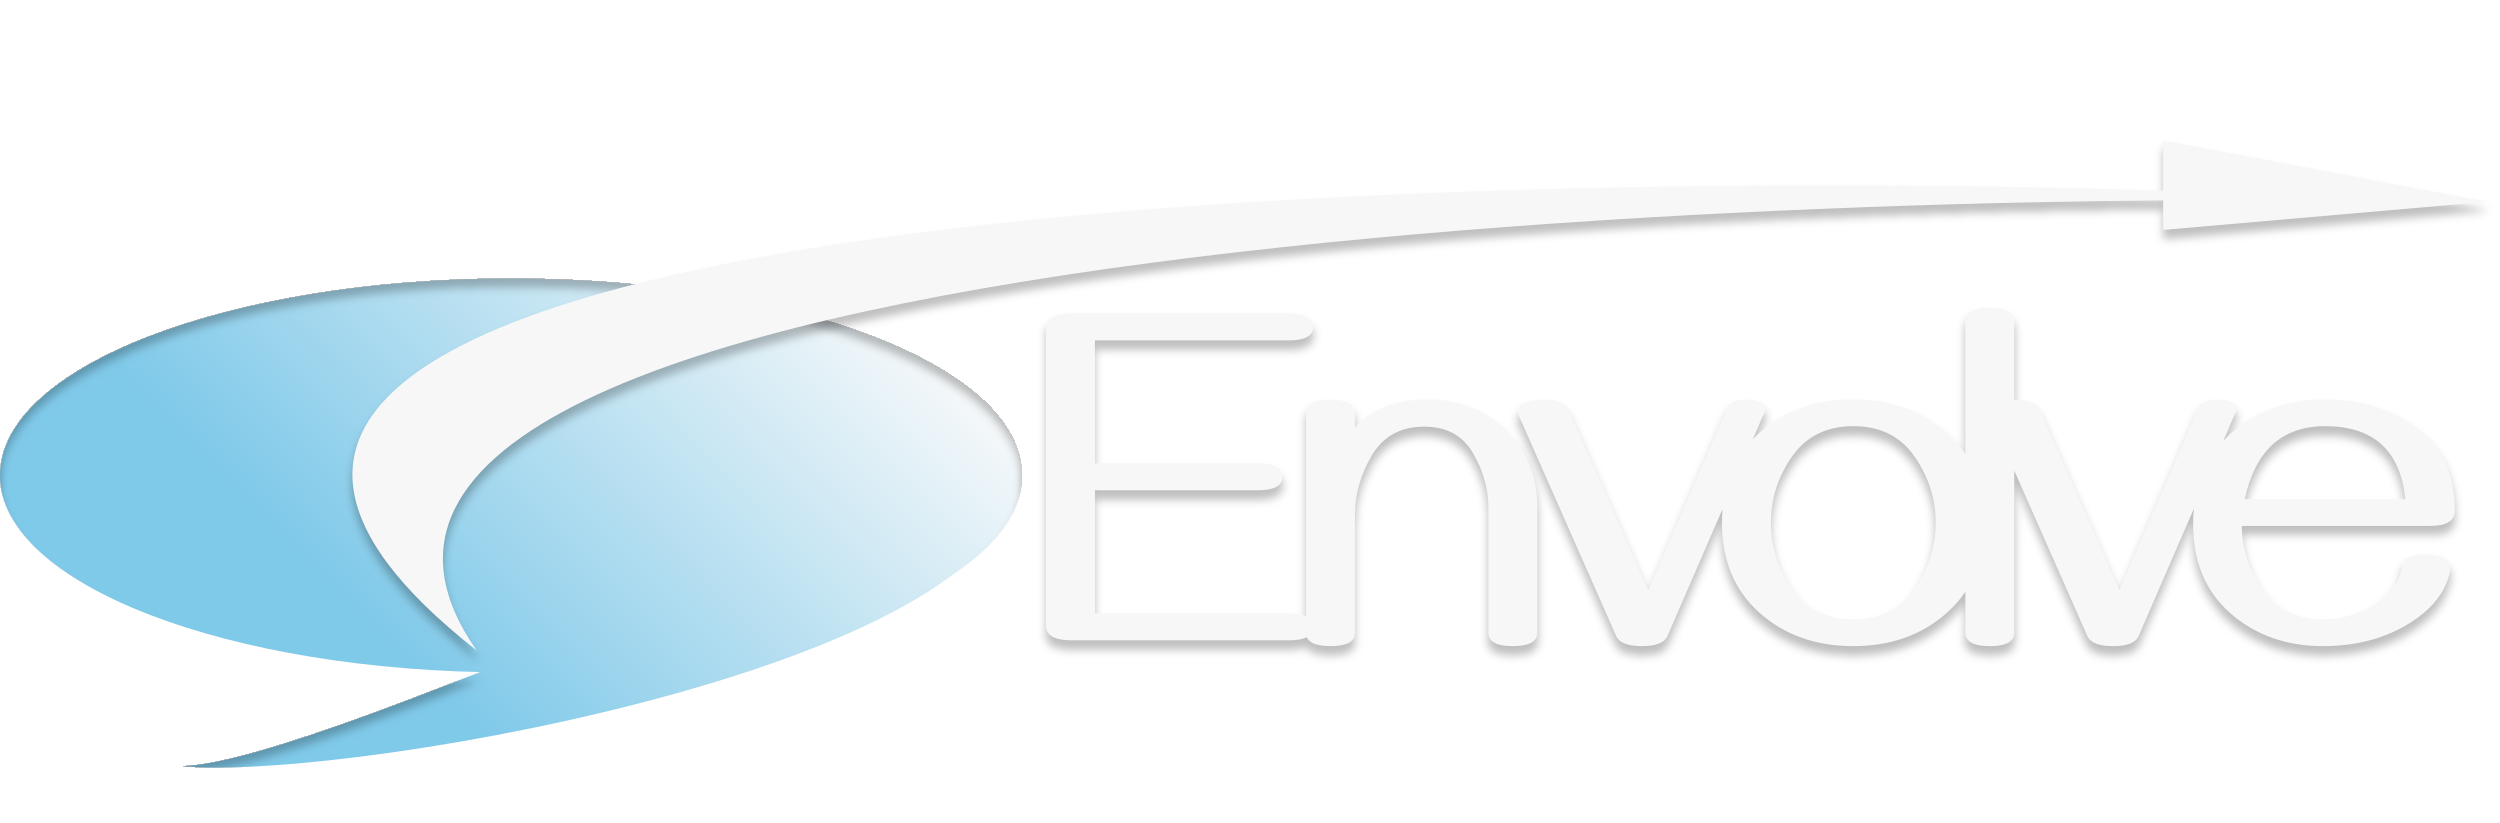
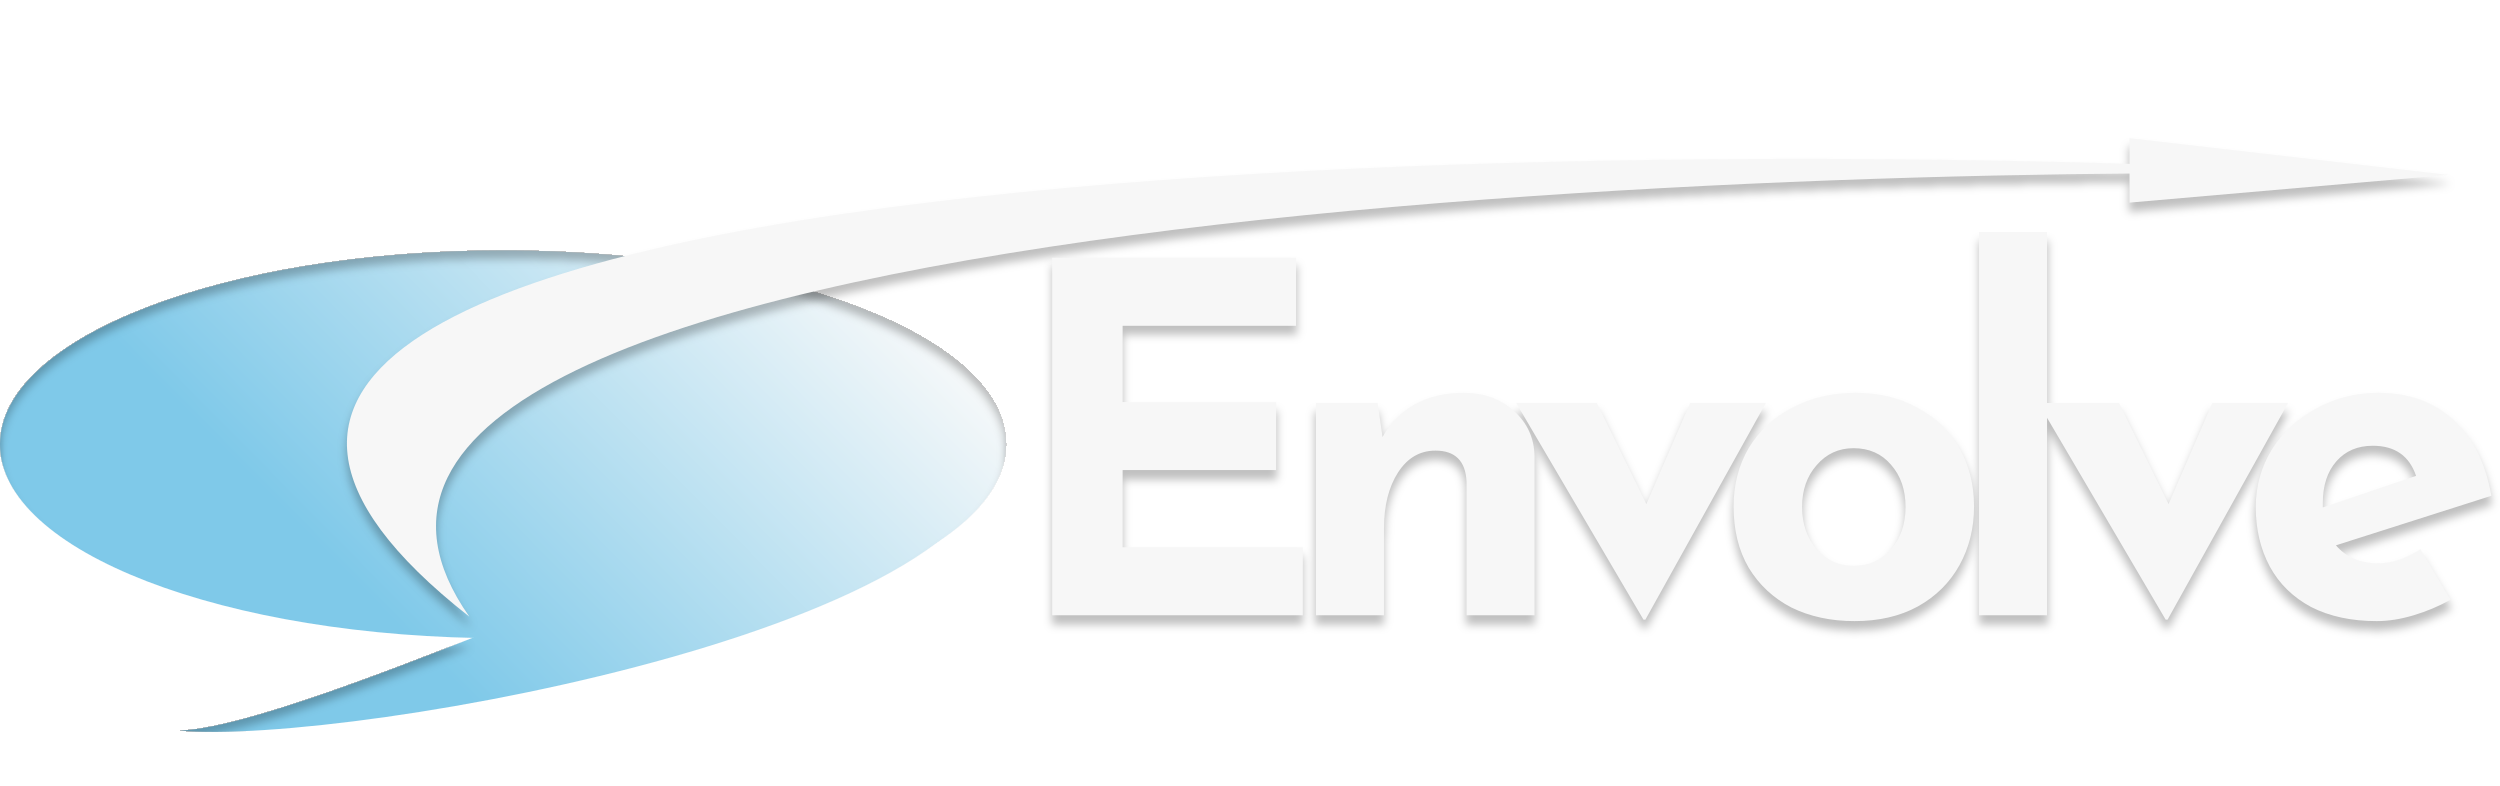
- <svg xmlns="http://www.w3.org/2000/svg" width="1140" height="375" viewBox="0 0 1140 375" fill="none">
+ <svg xmlns="http://www.w3.org/2000/svg" width="1158" height="364" viewBox="0 0 1158 364" fill="none">
  <g filter="url(#filter0_i)">
-     <path d="M466 216.818C466 266.423 361.682 306.635 233 306.635C104.318 306.635 0 266.423 0 216.818C0 167.213 104.318 127 233 127C361.682 127 466 167.213 466 216.818Z" fill="url(#paint0_linear)" />
-     <path d="M460.902 208.224C486.723 298.588 161.169 356.673 83.247 349.385C149.209 347.848 460.602 197.925 460.902 208.224Z" fill="url(#paint1_linear)" />
+     <path d="M466 205.818C466 255.423 361.682 295.635 233 295.635C104.318 295.635 0 255.423 0 205.818C0 156.213 104.318 116 233 116C361.682 116 466 156.213 466 205.818Z" fill="url(#paint0_linear)" />
+     <path d="M460.902 197.224C486.723 287.588 161.169 345.673 83.247 338.385C149.209 336.848 460.602 186.925 460.902 197.224Z" fill="url(#paint1_linear)" />
  </g>
  <g filter="url(#filter1_d)">
-     <path d="M217.385 296.624C-73.915 68.319 839.459 74.921 1097.5 92C878.432 86.57 81.885 103.624 217.385 296.624Z" fill="#F7F7F7" />
-     <path d="M1134 92L986.393 104.849L986.393 64L1134 92Z" fill="#F7F7F7" />
+     <path d="M217.385 285.624C-73.915 57.319 839.459 63.92 1097.5 81C878.432 75.57 81.885 92.624 217.385 285.624Z" fill="#F7F7F7" />
+     <path d="M1134 81L986.393 93.849L986.393 64L1134 81Z" fill="#F7F7F7" />
  </g>
  <g filter="url(#filter2_d)">
-     <path d="M587.619 292H488.961C480.978 292 476.986 289.803 476.986 285.408V149.507C476.986 145.113 480.978 142.916 488.961 142.916H587.619C595.089 142.916 598.825 144.966 598.825 149.068C598.825 153.169 595.089 155.22 587.619 155.22H499.289V211.25H573.666C581.063 211.25 584.762 213.301 584.762 217.403C584.762 221.504 581.063 223.555 573.666 223.555H499.289V279.695H587.619C595.089 279.695 598.825 281.746 598.825 285.848C598.825 289.949 595.089 292 587.619 292ZM689.813 294.637C682.416 294.637 678.717 292.586 678.717 288.484V231.575C678.717 223.006 676.374 214.693 671.686 206.636C666.999 198.58 659.601 194.551 649.494 194.551C638.654 194.551 630.67 198.946 625.543 207.735C620.417 216.451 617.853 225.386 617.853 234.542V288.484C617.853 292.586 614.154 294.637 606.757 294.637C599.286 294.637 595.551 292.586 595.551 288.484V188.399C595.551 184.297 599.286 182.247 606.757 182.247C614.154 182.247 617.853 184.297 617.853 188.399V194.991C625.91 186.421 636.896 182.137 650.812 182.137C665.46 182.137 677.472 186.824 686.847 196.199C696.295 205.501 701.02 217.256 701.02 231.465V288.484C701.02 292.586 697.284 294.637 689.813 294.637ZM748.722 294.637C742.277 294.637 738.358 293.099 736.967 290.022L692.472 189.278C692.252 188.692 692.143 188.216 692.143 187.85C692.143 184.114 696.134 182.247 704.118 182.247C710.197 182.247 713.896 183.748 715.214 186.751L751.579 269.039L787.833 185.542C788.786 183.345 791.605 182.247 796.293 182.247C802.152 182.247 805.082 183.602 805.082 186.312C805.082 186.458 805.009 186.824 804.862 187.41L760.368 290.022C759.049 293.099 755.167 294.637 748.722 294.637ZM845.094 294.637C827.956 294.637 813.673 289.546 802.248 279.366C790.895 269.185 785.219 255.525 785.219 238.387C785.219 221.248 790.895 207.588 802.248 197.408C813.673 187.227 827.956 182.137 845.094 182.137C862.233 182.137 876.479 187.227 887.831 197.408C899.257 207.588 904.97 221.248 904.97 238.387C904.97 255.525 899.257 269.185 887.831 279.366C876.479 289.546 862.233 294.637 845.094 294.637ZM845.094 282.442C857.326 282.442 866.627 277.828 873 268.599C879.445 259.297 882.667 249.227 882.667 238.387C882.667 227.474 879.445 217.403 873 208.174C866.627 198.946 857.326 194.332 845.094 194.332C832.936 194.332 823.634 198.946 817.189 208.174C810.744 217.403 807.521 227.474 807.521 238.387C807.521 249.227 810.744 259.297 817.189 268.599C823.634 277.828 832.936 282.442 845.094 282.442ZM907.409 294.637C899.938 294.637 896.203 292.586 896.203 288.484V146.431C896.203 142.33 899.938 140.279 907.409 140.279C914.806 140.279 918.505 142.33 918.505 146.431V288.484C918.505 292.586 914.806 294.637 907.409 294.637ZM963.571 294.637C957.125 294.637 953.207 293.099 951.815 290.022L907.321 189.278C907.101 188.692 906.991 188.216 906.991 187.85C906.991 184.114 910.983 182.247 918.966 182.247C925.045 182.247 928.744 183.748 930.062 186.751L966.427 269.039L1002.68 185.542C1003.63 183.345 1006.45 182.247 1011.14 182.247C1017 182.247 1019.93 183.602 1019.93 186.312C1019.93 186.458 1019.86 186.824 1019.71 187.41L975.216 290.022C973.898 293.099 970.016 294.637 963.571 294.637ZM1059.28 294.637C1042.66 294.637 1028.63 289.693 1017.21 279.805C1005.78 269.844 1000.07 256.258 1000.07 239.046C1000.07 221.541 1005.85 207.698 1017.43 197.518C1029.07 187.264 1043.35 182.137 1060.27 182.137C1076.39 182.137 1090.27 186.385 1101.91 194.881C1113.56 203.304 1119.38 215.938 1119.38 232.784C1119.38 237.471 1115.68 239.815 1108.28 239.815H1022.26C1022.41 250.655 1025.7 260.469 1032.15 269.258C1038.59 278.047 1047.67 282.442 1059.39 282.442C1067.82 282.442 1075.62 280.171 1082.79 275.63C1090.34 270.796 1094.44 265.083 1095.1 258.492C1095.47 254.683 1099.09 252.779 1105.98 252.779C1113.52 252.779 1117.29 254.793 1117.29 258.821C1117.29 260.872 1116.67 263.362 1115.42 266.292C1112.71 272.737 1107.55 278.45 1099.93 283.431C1088.51 290.901 1074.96 294.637 1059.28 294.637ZM1096.86 227.62C1094.51 205.428 1082.32 194.332 1060.27 194.332C1040.64 194.332 1028.41 205.428 1023.58 227.62H1096.86Z" fill="#F7F7F7" />
+     <path d="M600.325 119.4V150.9H520V186.225H591.1V217.725H520V253.5H603.475V285H487.375V119.4H600.325ZM677.954 181.95C687.254 181.95 694.979 184.725 701.129 190.275C707.429 195.825 710.654 202.875 710.804 211.425V285H679.304V223.125C678.854 213.525 674.054 208.725 664.904 208.725C657.704 208.725 651.929 212.1 647.579 218.85C643.229 225.6 641.054 234.3 641.054 244.95V285H609.554V186.675H638.129L640.379 202.425C643.979 195.975 648.929 190.95 655.229 187.35C661.679 183.75 669.254 181.95 677.954 181.95ZM817.953 186.675L762.153 287.025H761.253L702.303 186.675H739.653L762.603 233.475L782.853 186.675H817.953ZM802.997 234.6C802.997 224.55 805.322 215.55 809.972 207.6C814.772 199.65 821.447 193.425 829.997 188.925C838.697 184.275 848.522 181.95 859.472 181.95C870.422 181.95 880.022 184.275 888.272 188.925C896.672 193.425 903.122 199.65 907.622 207.6C912.122 215.55 914.372 224.55 914.372 234.6C914.372 244.65 912.122 253.725 907.622 261.825C903.122 269.925 896.672 276.3 888.272 280.95C880.022 285.45 870.272 287.7 859.022 287.7C848.072 287.7 838.322 285.6 829.772 281.4C821.372 277.05 814.772 270.9 809.972 262.95C805.322 255 802.997 245.55 802.997 234.6ZM834.722 234.825C834.722 242.625 836.972 249.15 841.472 254.4C845.972 259.5 851.672 262.05 858.572 262.05C865.772 262.05 871.547 259.5 875.897 254.4C880.397 249.3 882.647 242.775 882.647 234.825C882.647 226.875 880.397 220.35 875.897 215.25C871.547 210.15 865.772 207.6 858.572 207.6C851.672 207.6 845.972 210.225 841.472 215.475C836.972 220.575 834.722 227.025 834.722 234.825ZM948.187 107.475V285H916.687V107.475H948.187ZM1059.83 186.675L1004.03 287.025H1003.13L944.178 186.675H981.528L1004.48 233.475L1024.73 186.675H1059.83ZM1101.57 260.925C1107.87 260.925 1114.4 258.75 1121.15 254.4L1135.1 277.8C1129.7 280.8 1124 283.2 1118 285C1112 286.8 1106.3 287.7 1100.9 287.7C1089.2 287.7 1079.07 285.525 1070.52 281.175C1062.12 276.675 1055.75 270.45 1051.4 262.5C1047.05 254.4 1044.87 245.175 1044.87 234.825C1044.87 225.225 1047.35 216.375 1052.3 208.275C1057.4 200.175 1064.3 193.8 1073 189.15C1081.7 184.35 1091.22 181.95 1101.57 181.95C1115.67 181.95 1127.22 186.075 1136.22 194.325C1145.37 202.575 1151.3 214.35 1154 229.65L1082 252.6C1086.8 258.15 1093.32 260.925 1101.57 260.925ZM1099.1 206.475C1092.05 206.475 1086.42 208.875 1082.22 213.675C1078.02 218.475 1075.92 224.925 1075.92 233.025V235.05L1119.12 220.425C1115.97 211.125 1109.3 206.475 1099.1 206.475Z" fill="#F7F7F7" />
  </g>
  <defs>
-     <filter id="filter0_i" x="0" y="127" width="466" height="227" filterUnits="userSpaceOnUse" color-interpolation-filters="sRGB">
+     <filter id="filter0_i" x="0" y="116" width="466" height="227" filterUnits="userSpaceOnUse" color-interpolation-filters="sRGB">
      <feFlood flood-opacity="0" result="BackgroundImageFix" />
      <feBlend mode="normal" in="SourceGraphic" in2="BackgroundImageFix" result="shape" />
      <feColorMatrix in="SourceAlpha" type="matrix" values="0 0 0 0 0 0 0 0 0 0 0 0 0 0 0 0 0 0 127 0" result="hardAlpha" />
      <feOffset dy="4" />
      <feGaussianBlur stdDeviation="2" />
      <feComposite in2="hardAlpha" operator="arithmetic" k2="-1" k3="1" />
      <feColorMatrix type="matrix" values="0 0 0 0 0 0 0 0 0 0 0 0 0 0 0 0 0 0 0.25 0" />
      <feBlend mode="normal" in2="shape" result="effect1_innerShadow" />
    </filter>
-     <filter id="filter1_d" x="150.664" y="0.596" width="988.616" height="374.186" filterUnits="userSpaceOnUse" color-interpolation-filters="sRGB">
+     <filter id="filter1_d" x="150.664" y="0.529" width="987.759" height="363.253" filterUnits="userSpaceOnUse" color-interpolation-filters="sRGB">
      <feFlood flood-opacity="0" result="BackgroundImageFix" />
      <feColorMatrix in="SourceAlpha" type="matrix" values="0 0 0 0 0 0 0 0 0 0 0 0 0 0 0 0 0 0 127 0" />
      <feOffset dy="4" />
      <feGaussianBlur stdDeviation="2" />
      <feColorMatrix type="matrix" values="0 0 0 0 0 0 0 0 0 0 0 0 0 0 0 0 0 0 0.25 0" />
      <feBlend mode="normal" in2="BackgroundImageFix" result="effect1_dropShadow" />
      <feBlend mode="normal" in="SourceGraphic" in2="effect1_dropShadow" result="shape" />
    </filter>
-     <filter id="filter2_d" x="472.986" y="140.279" width="650.393" height="162.358" filterUnits="userSpaceOnUse" color-interpolation-filters="sRGB">
+     <filter id="filter2_d" x="483.375" y="107.475" width="674.622" height="188.225" filterUnits="userSpaceOnUse" color-interpolation-filters="sRGB">
      <feFlood flood-opacity="0" result="BackgroundImageFix" />
      <feColorMatrix in="SourceAlpha" type="matrix" values="0 0 0 0 0 0 0 0 0 0 0 0 0 0 0 0 0 0 127 0" />
      <feOffset dy="4" />
      <feGaussianBlur stdDeviation="2" />
      <feColorMatrix type="matrix" values="0 0 0 0 0 0 0 0 0 0 0 0 0 0 0 0 0 0 0.25 0" />
      <feBlend mode="normal" in2="BackgroundImageFix" result="effect1_dropShadow" />
      <feBlend mode="normal" in="SourceGraphic" in2="effect1_dropShadow" result="shape" />
    </filter>
-     <linearGradient id="paint0_linear" x1="476.882" y1="157.321" x2="257.271" y2="374.538" gradientUnits="userSpaceOnUse">
+     <linearGradient id="paint0_linear" x1="476.882" y1="146.321" x2="257.271" y2="363.538" gradientUnits="userSpaceOnUse">
      <stop offset="0.094" stop-color="#FAFAFA" />
      <stop offset="1" stop-color="#7FC9E9" />
    </linearGradient>
-     <linearGradient id="paint1_linear" x1="476.882" y1="157.321" x2="257.271" y2="374.538" gradientUnits="userSpaceOnUse">
+     <linearGradient id="paint1_linear" x1="476.882" y1="146.321" x2="257.271" y2="363.538" gradientUnits="userSpaceOnUse">
      <stop offset="0.094" stop-color="#FAFAFA" />
      <stop offset="1" stop-color="#7FC9E9" />
    </linearGradient>
  </defs>
</svg>
